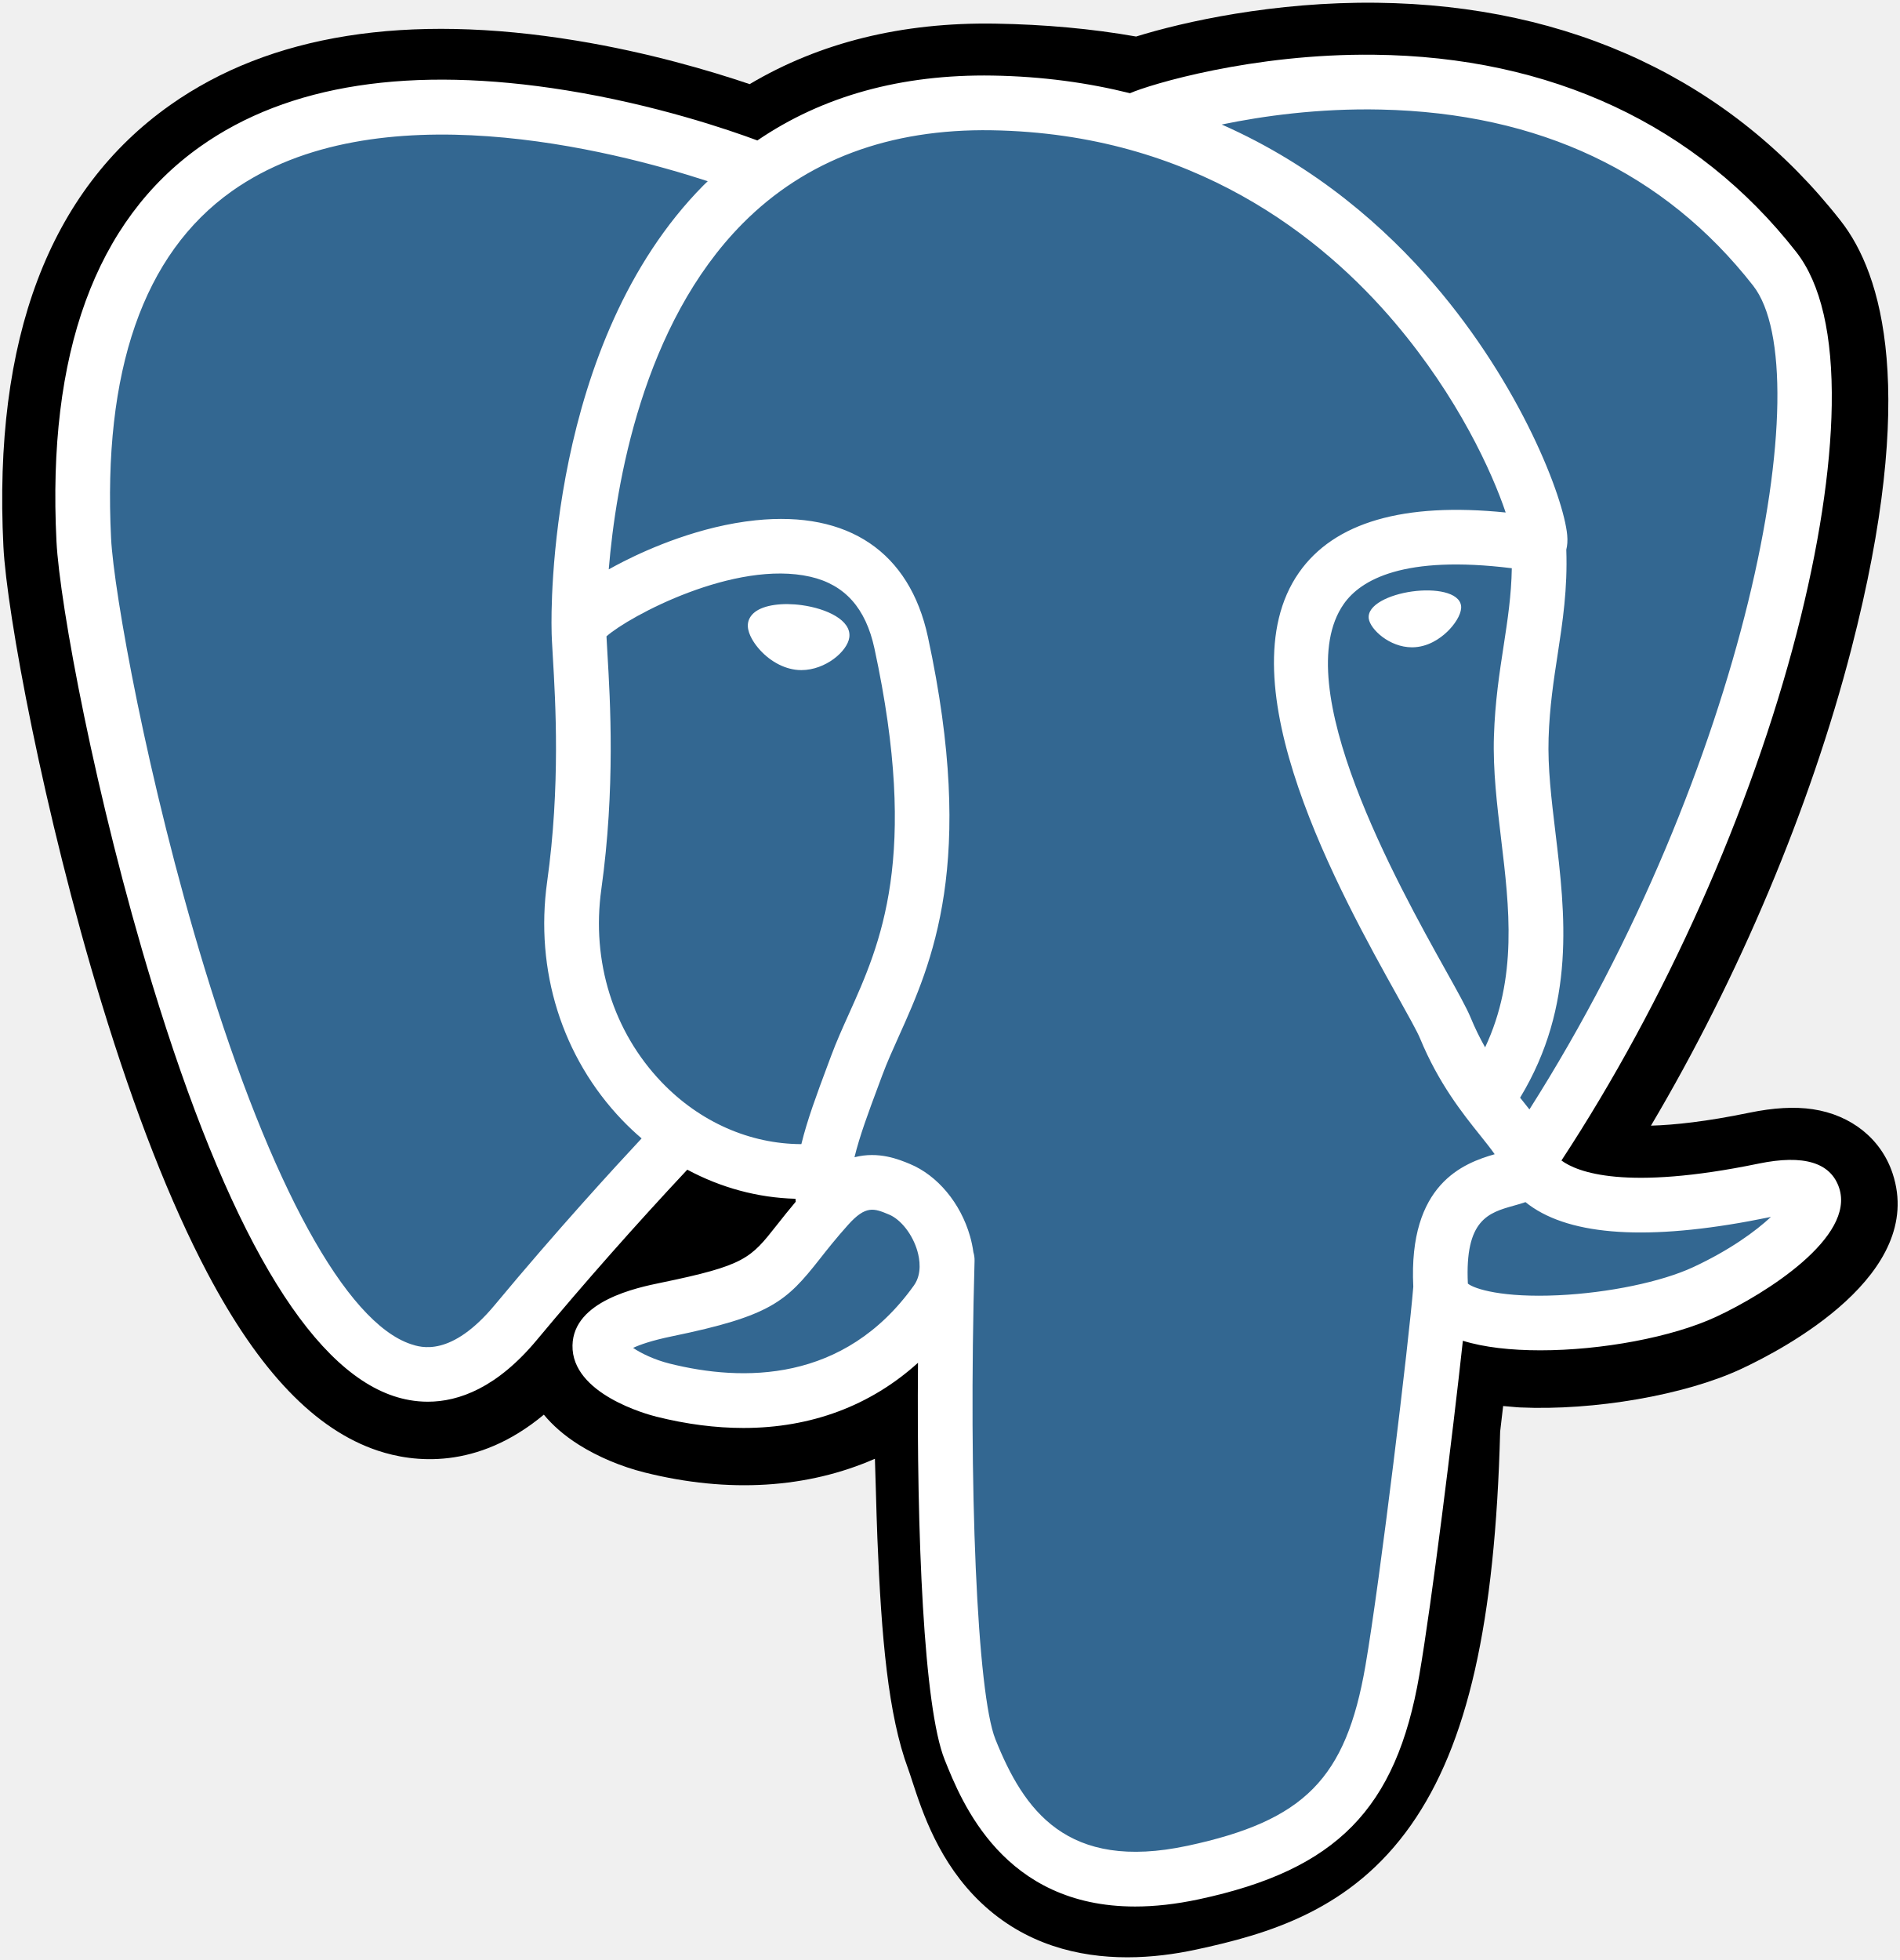
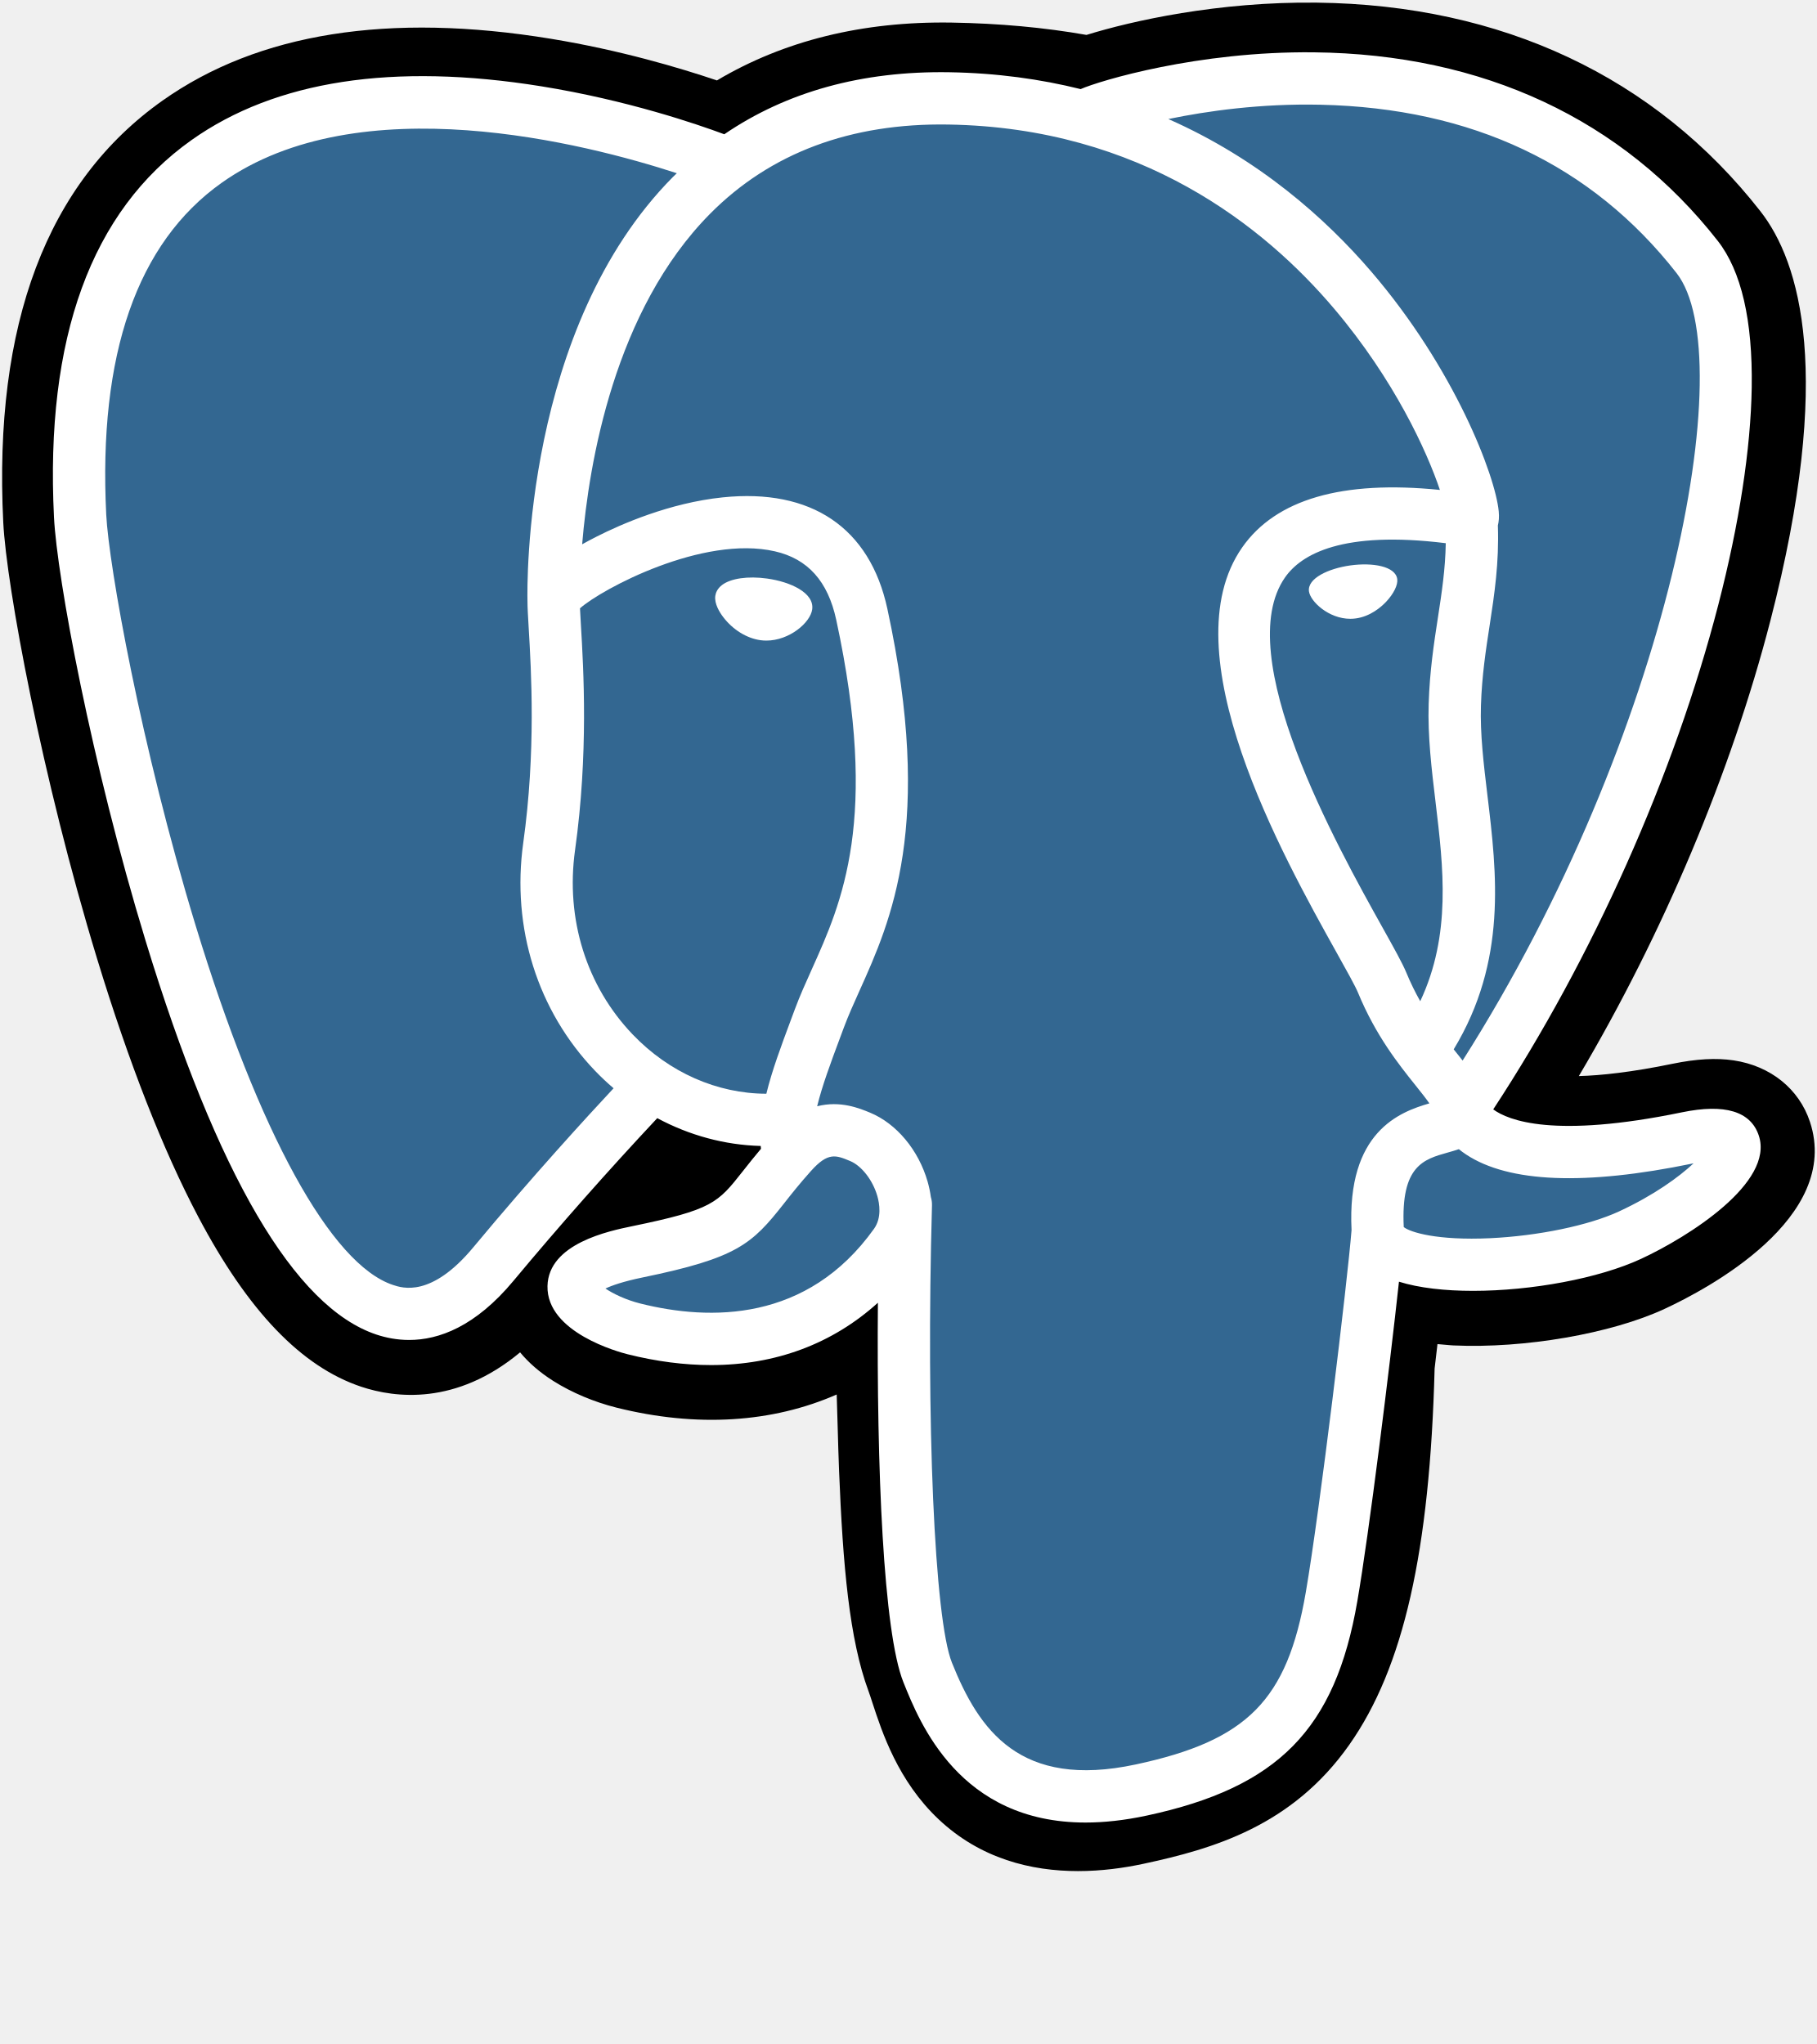
- <svg xmlns="http://www.w3.org/2000/svg" width="2424" height="2500" viewBox="0 0 256 264" preserveAspectRatio="xMinYMin meet">
+ <svg xmlns="http://www.w3.org/2000/svg" width="2222" height="2500" viewBox="0 0 256 264" preserveAspectRatio="xMinYMin meet">
  <path d="M255.008 158.086c-1.535-4.649-5.556-7.887-10.756-8.664-2.452-.366-5.26-.21-8.583.475-5.792 1.195-10.089 1.65-13.225 1.738 11.837-19.985 21.462-42.775 27.003-64.228 8.96-34.689 4.172-50.492-1.423-57.64C233.217 10.847 211.614.683 185.552.372c-13.903-.17-26.108 2.575-32.475 4.549-5.928-1.046-12.302-1.63-18.99-1.738-12.537-.2-23.614 2.533-33.079 8.15-5.24-1.772-13.65-4.27-23.362-5.864-22.842-3.75-41.252-.828-54.718 8.685C6.622 25.672-.937 45.684.461 73.634c.444 8.874 5.408 35.874 13.224 61.48 4.492 14.718 9.282 26.94 14.237 36.33 7.027 13.315 14.546 21.156 22.987 23.972 4.731 1.576 13.327 2.68 22.368-4.85 1.146 1.388 2.675 2.767 4.704 4.048 2.577 1.625 5.728 2.953 8.875 3.74 11.341 2.835 21.964 2.126 31.027-1.848.056 1.612.099 3.152.135 4.482.06 2.157.12 4.272.199 6.25.537 13.374 1.447 23.773 4.143 31.049.148.4.347 1.01.557 1.657 1.345 4.118 3.594 11.012 9.316 16.411 5.925 5.593 13.092 7.308 19.656 7.308 3.292 0 6.433-.432 9.188-1.022 9.82-2.105 20.973-5.311 29.041-16.799 7.628-10.86 11.336-27.217 12.007-52.99.087-.729.167-1.425.244-2.088l.16-1.362 1.797.158.463.031c10.002.456 22.232-1.665 29.743-5.154 5.935-2.754 24.954-12.795 20.476-26.351" />
  <path d="M237.906 160.722c-29.74 6.135-31.785-3.934-31.785-3.934 31.4-46.593 44.527-105.736 33.2-120.211-30.904-39.485-84.399-20.811-85.292-20.327l-.287.052c-5.876-1.22-12.451-1.946-19.842-2.067-13.456-.22-23.664 3.528-31.41 9.402 0 0-95.43-39.314-90.991 49.444.944 18.882 27.064 142.873 58.218 105.422 11.387-13.695 22.39-25.274 22.39-25.274 5.464 3.63 12.006 5.482 18.864 4.817l.533-.452c-.166 1.7-.09 3.363.213 5.332-8.026 8.967-5.667 10.541-21.711 13.844-16.235 3.346-6.698 9.302-.471 10.86 7.549 1.887 25.013 4.561 36.813-11.958l-.47 1.885c3.144 2.519 5.352 16.383 4.982 28.952-.37 12.568-.617 21.197 1.86 27.937 2.479 6.74 4.948 21.905 26.04 17.386 17.623-3.777 26.756-13.564 28.027-29.89.901-11.606 2.942-9.89 3.07-20.267l1.637-4.912c1.887-15.733.3-20.809 11.157-18.448l2.64.232c7.99.363 18.45-1.286 24.589-4.139 13.218-6.134 21.058-16.377 8.024-13.686h.002" fill="#336791" />
  <path d="M108.076 81.525c-2.68-.373-5.107-.028-6.335.902-.69.523-.904 1.129-.962 1.546-.154 1.105.62 2.327 1.096 2.957 1.346 1.784 3.312 3.01 5.258 3.28.282.04.563.058.842.058 3.245 0 6.196-2.527 6.456-4.392.325-2.336-3.066-3.893-6.355-4.35M196.86 81.599c-.256-1.831-3.514-2.353-6.606-1.923-3.088.43-6.082 1.824-5.832 3.659.2 1.427 2.777 3.863 5.827 3.863.258 0 .518-.017.78-.054 2.036-.282 3.53-1.575 4.24-2.32 1.08-1.136 1.706-2.402 1.591-3.225" fill="#FFF" />
  <path d="M247.802 160.025c-1.134-3.429-4.784-4.532-10.848-3.28-18.005 3.716-24.453 1.142-26.57-.417 13.995-21.32 25.508-47.092 31.719-71.137 2.942-11.39 4.567-21.968 4.7-30.59.147-9.463-1.465-16.417-4.789-20.665-13.402-17.125-33.072-26.311-56.882-26.563-16.369-.184-30.199 4.005-32.88 5.183-5.646-1.404-11.801-2.266-18.502-2.376-12.288-.199-22.91 2.743-31.704 8.74-3.82-1.422-13.692-4.811-25.765-6.756-20.872-3.36-37.458-.814-49.294 7.571-14.123 10.006-20.643 27.892-19.38 53.16.425 8.501 5.269 34.653 12.913 59.698 10.062 32.964 21 51.625 32.508 55.464 1.347.449 2.9.763 4.613.763 4.198 0 9.345-1.892 14.7-8.33a529.832 529.832 0 0 1 20.261-22.926c4.524 2.428 9.494 3.784 14.577 3.92.01.133.023.266.035.398a117.66 117.66 0 0 0-2.57 3.175c-3.522 4.471-4.255 5.402-15.592 7.736-3.225.666-11.79 2.431-11.916 8.435-.136 6.56 10.125 9.315 11.294 9.607 4.074 1.02 7.999 1.523 11.742 1.523 9.103 0 17.114-2.992 23.516-8.781-.197 23.386.778 46.43 3.586 53.451 2.3 5.748 7.918 19.795 25.664 19.794 2.604 0 5.47-.303 8.623-.979 18.521-3.97 26.564-12.156 29.675-30.203 1.665-9.645 4.522-32.676 5.866-45.03 2.836.885 6.487 1.29 10.434 1.289 8.232 0 17.731-1.749 23.688-4.514 6.692-3.108 18.768-10.734 16.578-17.36zm-44.106-83.48c-.061 3.647-.563 6.958-1.095 10.414-.573 3.717-1.165 7.56-1.314 12.225-.147 4.54.42 9.26.968 13.825 1.108 9.22 2.245 18.712-2.156 28.078a36.508 36.508 0 0 1-1.95-4.009c-.547-1.326-1.735-3.456-3.38-6.404-6.399-11.476-21.384-38.35-13.713-49.316 2.285-3.264 8.084-6.62 22.64-4.813zm-17.644-61.787c21.334.471 38.21 8.452 50.158 23.72 9.164 11.711-.927 64.998-30.14 110.969a171.33 171.33 0 0 0-.886-1.117l-.37-.462c7.549-12.467 6.073-24.802 4.759-35.738-.54-4.488-1.05-8.727-.92-12.709.134-4.22.692-7.84 1.232-11.34.663-4.313 1.338-8.776 1.152-14.037.139-.552.195-1.204.122-1.978-.475-5.045-6.235-20.144-17.975-33.81-6.422-7.475-15.787-15.84-28.574-21.482 5.5-1.14 13.021-2.203 21.442-2.016zM66.674 175.778c-5.9 7.094-9.974 5.734-11.314 5.288-8.73-2.912-18.86-21.364-27.791-50.624-7.728-25.318-12.244-50.777-12.602-57.916-1.128-22.578 4.345-38.313 16.268-46.769 19.404-13.76 51.306-5.524 64.125-1.347-.184.182-.376.352-.558.537-21.036 21.244-20.537 57.54-20.485 59.759-.002.856.07 2.068.168 3.735.362 6.105 1.036 17.467-.764 30.334-1.672 11.957 2.014 23.66 10.111 32.109a36.275 36.275 0 0 0 2.617 2.468c-3.604 3.86-11.437 12.396-19.775 22.426zm22.479-29.993c-6.526-6.81-9.49-16.282-8.133-25.99 1.9-13.592 1.199-25.43.822-31.79-.053-.89-.1-1.67-.127-2.285 3.073-2.725 17.314-10.355 27.47-8.028 4.634 1.061 7.458 4.217 8.632 9.645 6.076 28.103.804 39.816-3.432 49.229-.873 1.939-1.698 3.772-2.402 5.668l-.546 1.466c-1.382 3.706-2.668 7.152-3.465 10.424-6.938-.02-13.687-2.984-18.819-8.34zm1.065 37.9c-2.026-.506-3.848-1.385-4.917-2.114.893-.42 2.482-.992 5.238-1.56 13.337-2.745 15.397-4.683 19.895-10.394 1.031-1.31 2.2-2.794 3.819-4.602l.002-.002c2.411-2.7 3.514-2.242 5.514-1.412 1.621.67 3.2 2.702 3.84 4.938.303 1.056.643 3.06-.47 4.62-9.396 13.156-23.088 12.987-32.921 10.526zm69.799 64.952c-16.316 3.496-22.093-4.829-25.9-14.346-2.457-6.144-3.665-33.85-2.808-64.447.011-.407-.047-.8-.159-1.17a15.444 15.444 0 0 0-.456-2.162c-1.274-4.452-4.379-8.176-8.104-9.72-1.48-.613-4.196-1.738-7.46-.903.696-2.868 1.903-6.107 3.212-9.614l.549-1.475c.618-1.663 1.394-3.386 2.214-5.21 4.433-9.848 10.504-23.337 3.915-53.81-2.468-11.414-10.71-16.988-23.204-15.693-7.49.775-14.343 3.797-17.761 5.53-.735.372-1.407.732-2.035 1.082.954-11.5 4.558-32.992 18.04-46.59 8.489-8.56 19.794-12.788 33.568-12.56 27.14.444 44.544 14.372 54.366 25.979 8.464 10.001 13.047 20.076 14.876 25.51-13.755-1.399-23.11 1.316-27.852 8.096-10.317 14.748 5.644 43.372 13.315 57.129 1.407 2.521 2.621 4.7 3.003 5.626 2.498 6.054 5.732 10.096 8.093 13.046.724.904 1.426 1.781 1.96 2.547-4.166 1.201-11.649 3.976-10.967 17.847-.55 6.96-4.461 39.546-6.448 51.059-2.623 15.21-8.22 20.875-23.957 24.25zm68.104-77.936c-4.26 1.977-11.389 3.46-18.161 3.779-7.48.35-11.288-.838-12.184-1.569-.42-8.644 2.797-9.547 6.202-10.503.535-.15 1.057-.297 1.561-.473.313.255.656.508 1.032.756 6.012 3.968 16.735 4.396 31.874 1.271l.166-.033c-2.042 1.909-5.536 4.471-10.49 6.772z" fill="#FFF" />
</svg>
